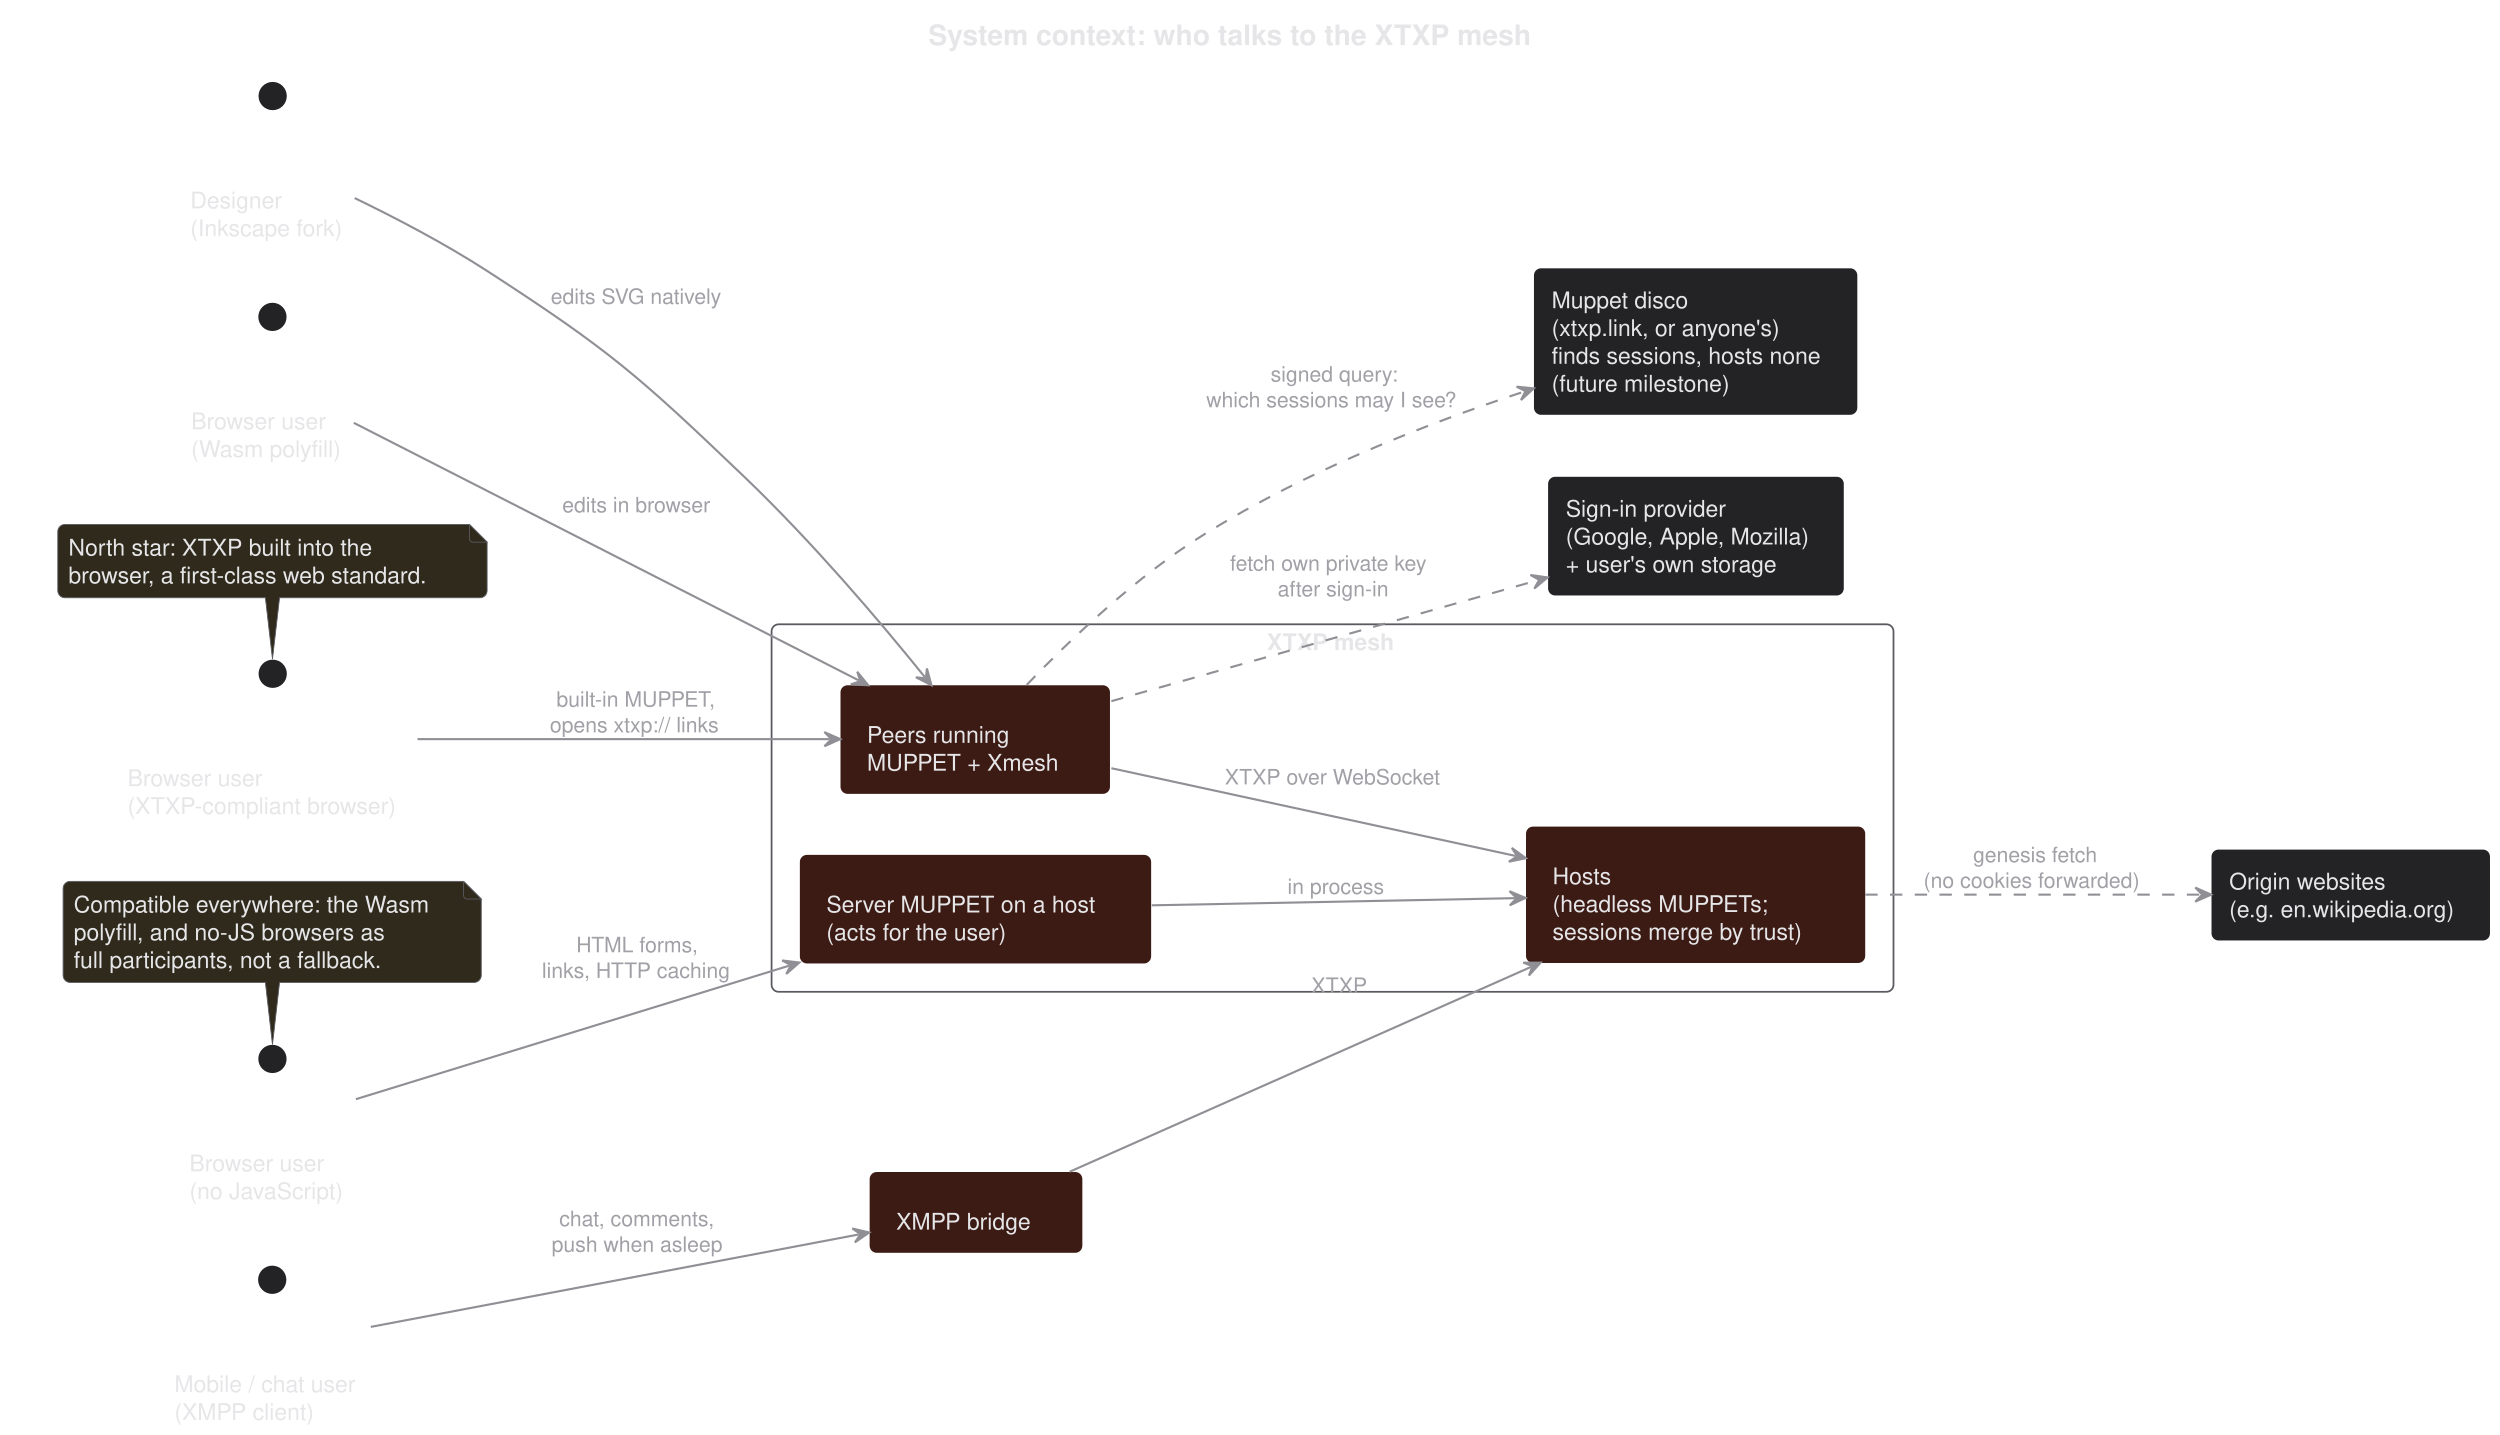
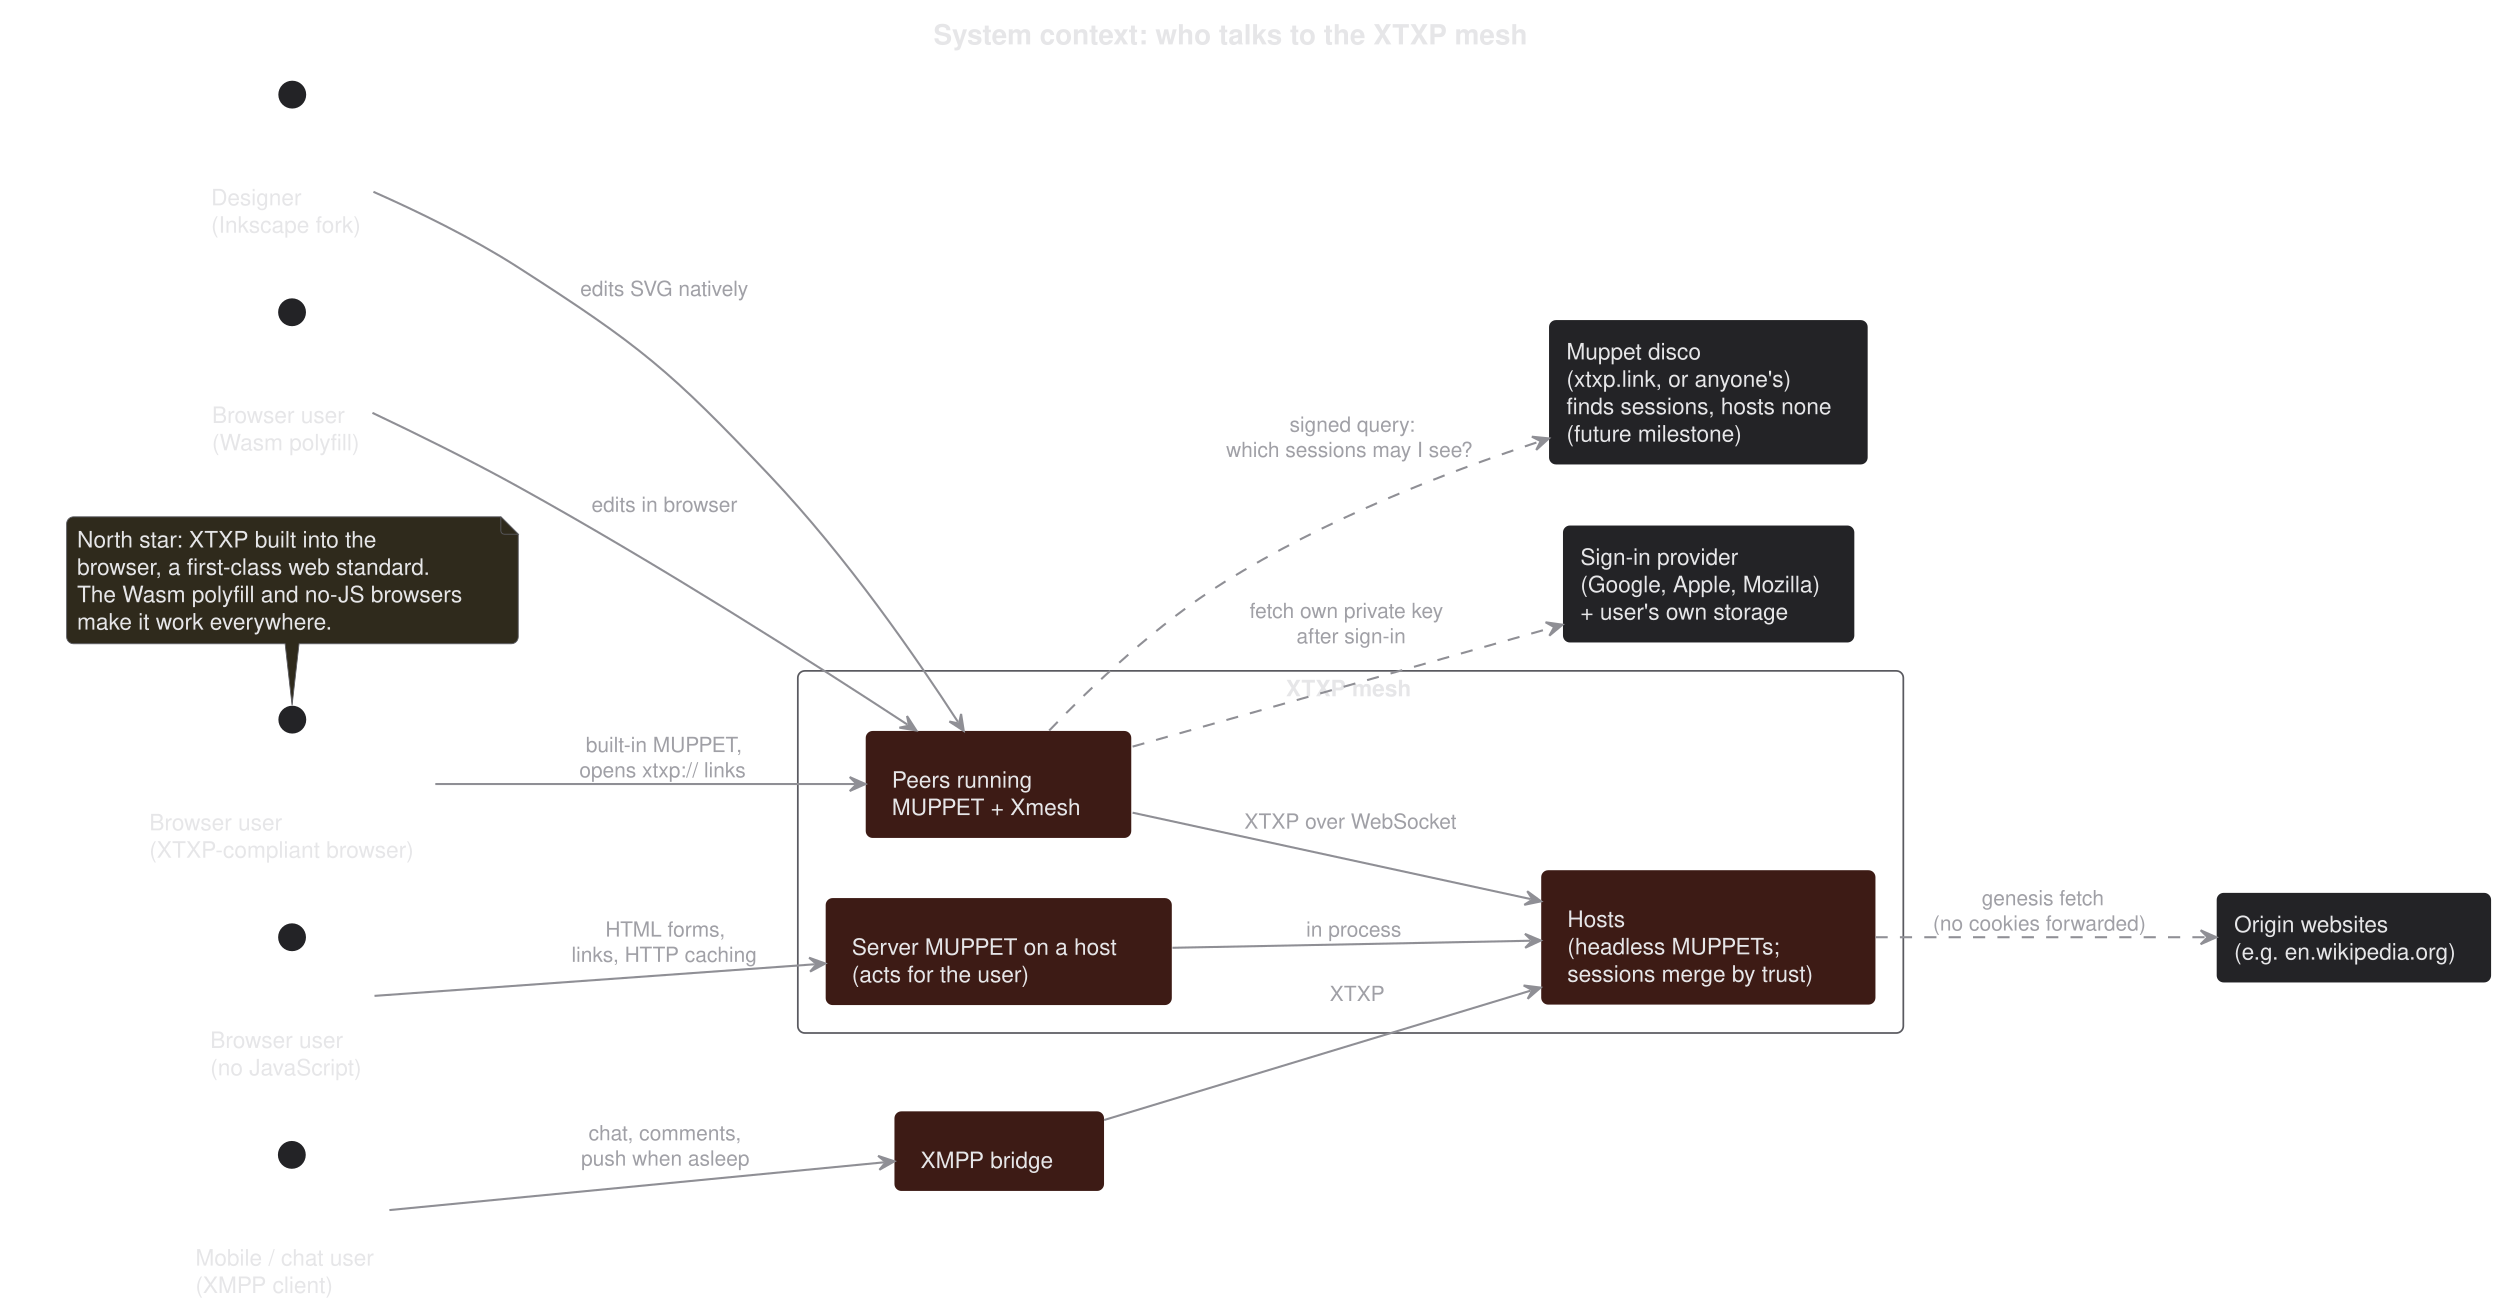
- <svg xmlns="http://www.w3.org/2000/svg" contentStyleType="text/css" data-diagram-type="DESCRIPTION" height="812px" preserveAspectRatio="none" style="width:1415px;height:812px;" version="1.1" viewBox="0 0 1415 812" width="1415px" zoomAndPan="magnify">
+ <svg xmlns="http://www.w3.org/2000/svg" contentStyleType="text/css" data-diagram-type="DESCRIPTION" height="751px" preserveAspectRatio="none" style="width:1436px;height:751px;" version="1.1" viewBox="0 0 1436 751" width="1436px" zoomAndPan="magnify">
  <defs />
  <g>
    <g class="title" data-source-line="2">
-       <text fill="#E6E6E8" font-family="Helvetica" font-size="16" font-weight="bold" lengthAdjust="spacing" textLength="350.5" x="525.415" y="25.5">System context: who talks to the XTXP mesh</text>
+       <text fill="#E6E6E8" font-family="Helvetica" font-size="16" font-weight="bold" lengthAdjust="spacing" textLength="350.5" x="536.19" y="25.5">System context: who talks to the XTXP mesh</text>
    </g>
    <g class="cluster" data-entity="mesh" data-source-line="12" data-uid="ent0007" id="cluster_mesh">
-       <rect fill="none" height="208" rx="4" ry="4" style="stroke:#5A5A60;stroke-width:1;" width="635" x="436.72" y="353.359" />
-       <text fill="#E6E6E8" font-family="Helvetica" font-size="13" font-weight="bold" lengthAdjust="spacing" textLength="74.356" x="717.042" y="367.953">XTXP mesh</text>
+       <rect fill="none" height="208" rx="4" ry="4" style="stroke:#5A5A60;stroke-width:1;" width="635" x="458.27" y="385.359" />
+       <text fill="#E6E6E8" font-family="Helvetica" font-size="13" font-weight="bold" lengthAdjust="spacing" textLength="74.356" x="738.592" y="399.953">XTXP mesh</text>
    </g>
    <g class="entity" data-entity="peers" data-source-line="13" data-uid="ent0008" id="entity_peers">
-       <rect fill="#3D1B15" height="61.459" rx="4" ry="4" width="152.525" x="475.72" y="387.859" />
-       <rect fill="#3D1B15" height="10" width="15" x="608.245" y="392.859" />
-       <rect fill="#3D1B15" height="2" width="4" x="606.245" y="394.859" />
-       <rect fill="#3D1B15" height="2" width="4" x="606.245" y="398.859" />
-       <text fill="#E6E6E8" font-family="Helvetica" font-size="13" lengthAdjust="spacing" textLength="85.617" x="490.72" y="420.453">Peers running</text>
-       <text fill="#E6E6E8" font-family="Helvetica" font-size="13" lengthAdjust="spacing" textLength="112.525" x="490.72" y="436.183">MUPPET + Xmesh</text>
+       <rect fill="#3D1B15" height="61.459" rx="4" ry="4" width="152.525" x="497.27" y="419.859" />
+       <rect fill="#3D1B15" height="10" width="15" x="629.795" y="424.859" />
+       <rect fill="#3D1B15" height="2" width="4" x="627.795" y="426.859" />
+       <rect fill="#3D1B15" height="2" width="4" x="627.795" y="430.859" />
+       <text fill="#E6E6E8" font-family="Helvetica" font-size="13" lengthAdjust="spacing" textLength="85.617" x="512.27" y="452.453">Peers running</text>
+       <text fill="#E6E6E8" font-family="Helvetica" font-size="13" lengthAdjust="spacing" textLength="112.525" x="512.27" y="468.183">MUPPET + Xmesh</text>
    </g>
    <g class="entity" data-entity="hosts" data-source-line="14" data-uid="ent0009" id="entity_hosts">
-       <rect fill="#3D1B15" height="77.189" rx="4" ry="4" width="191.988" x="863.72" y="467.859" />
-       <rect fill="#3D1B15" height="10" width="15" x="1035.708" y="472.859" />
-       <rect fill="#3D1B15" height="2" width="4" x="1033.708" y="474.859" />
-       <rect fill="#3D1B15" height="2" width="4" x="1033.708" y="478.859" />
-       <text fill="#E6E6E8" font-family="Helvetica" font-size="13" lengthAdjust="spacing" textLength="35.433" x="878.72" y="500.453">Hosts</text>
-       <text fill="#E6E6E8" font-family="Helvetica" font-size="13" lengthAdjust="spacing" textLength="128.388" x="878.72" y="516.183">(headless MUPPETs;</text>
-       <text fill="#E6E6E8" font-family="Helvetica" font-size="13" lengthAdjust="spacing" textLength="151.988" x="878.72" y="531.912">sessions merge by trust)</text>
+       <rect fill="#3D1B15" height="77.189" rx="4" ry="4" width="191.988" x="885.27" y="499.859" />
+       <rect fill="#3D1B15" height="10" width="15" x="1057.258" y="504.859" />
+       <rect fill="#3D1B15" height="2" width="4" x="1055.258" y="506.859" />
+       <rect fill="#3D1B15" height="2" width="4" x="1055.258" y="510.859" />
+       <text fill="#E6E6E8" font-family="Helvetica" font-size="13" lengthAdjust="spacing" textLength="35.433" x="900.27" y="532.453">Hosts</text>
+       <text fill="#E6E6E8" font-family="Helvetica" font-size="13" lengthAdjust="spacing" textLength="128.388" x="900.27" y="548.183">(headless MUPPETs;</text>
+       <text fill="#E6E6E8" font-family="Helvetica" font-size="13" lengthAdjust="spacing" textLength="151.988" x="900.27" y="563.912">sessions merge by trust)</text>
    </g>
    <g class="entity" data-entity="server" data-source-line="15" data-uid="ent0010" id="entity_server">
-       <rect fill="#3D1B15" height="61.459" rx="4" ry="4" width="198.818" x="452.72" y="483.859" />
-       <rect fill="#3D1B15" height="10" width="15" x="631.538" y="488.859" />
-       <rect fill="#3D1B15" height="2" width="4" x="629.538" y="490.859" />
-       <rect fill="#3D1B15" height="2" width="4" x="629.538" y="494.859" />
-       <text fill="#E6E6E8" font-family="Helvetica" font-size="13" lengthAdjust="spacing" textLength="158.818" x="467.72" y="516.453">Server MUPPET on a host</text>
-       <text fill="#E6E6E8" font-family="Helvetica" font-size="13" lengthAdjust="spacing" textLength="110.335" x="467.72" y="532.183">(acts for the user)</text>
+       <rect fill="#3D1B15" height="61.459" rx="4" ry="4" width="198.818" x="474.27" y="515.859" />
+       <rect fill="#3D1B15" height="10" width="15" x="653.088" y="520.859" />
+       <rect fill="#3D1B15" height="2" width="4" x="651.088" y="522.859" />
+       <rect fill="#3D1B15" height="2" width="4" x="651.088" y="526.859" />
+       <text fill="#E6E6E8" font-family="Helvetica" font-size="13" lengthAdjust="spacing" textLength="158.818" x="489.27" y="548.453">Server MUPPET on a host</text>
+       <text fill="#E6E6E8" font-family="Helvetica" font-size="13" lengthAdjust="spacing" textLength="110.335" x="489.27" y="564.183">(acts for the user)</text>
    </g>
    <g class="entity" data-entity="designer" data-source-line="6" data-uid="ent0002" id="entity_designer">
-       <ellipse cx="154.325" cy="54.359" fill="#232326" rx="8" ry="8" />
-       <path d="M154.325,62.359 L154.325,89.359 M141.325,70.359 L167.325,70.359 M154.325,89.359 L141.325,104.359 M154.325,89.359 L167.325,104.359" fill="none" />
-       <text fill="#E6E6E8" font-family="Helvetica" font-size="13" lengthAdjust="spacing" textLength="55.098" x="107.72" y="117.953">Designer</text>
-       <text fill="#E6E6E8" font-family="Helvetica" font-size="13" lengthAdjust="spacing" textLength="93.209" x="107.72" y="133.683">(Inkscape fork)</text>
+       <ellipse cx="167.875" cy="54.359" fill="#232326" rx="8" ry="8" />
+       <path d="M167.875,62.359 L167.875,89.359 M154.875,70.359 L180.875,70.359 M167.875,89.359 L154.875,104.359 M167.875,89.359 L180.875,104.359" fill="none" />
+       <text fill="#E6E6E8" font-family="Helvetica" font-size="13" lengthAdjust="spacing" textLength="55.098" x="121.27" y="117.953">Designer</text>
+       <text fill="#E6E6E8" font-family="Helvetica" font-size="13" lengthAdjust="spacing" textLength="93.209" x="121.27" y="133.683">(Inkscape fork)</text>
    </g>
    <g class="entity" data-entity="wasm" data-source-line="7" data-uid="ent0003" id="entity_wasm">
-       <ellipse cx="154.202" cy="179.359" fill="#232326" rx="8" ry="8" />
-       <path d="M154.202,187.359 L154.202,214.359 M141.202,195.359 L167.202,195.359 M154.202,214.359 L141.202,229.359 M154.202,214.359 L167.202,229.359" fill="none" />
-       <text fill="#E6E6E8" font-family="Helvetica" font-size="13" lengthAdjust="spacing" textLength="81.847" x="108.22" y="242.953">Browser user</text>
-       <text fill="#E6E6E8" font-family="Helvetica" font-size="13" lengthAdjust="spacing" textLength="91.965" x="108.22" y="258.683">(Wasm polyfill)</text>
+       <ellipse cx="167.752" cy="179.359" fill="#232326" rx="8" ry="8" />
+       <path d="M167.752,187.359 L167.752,214.359 M154.752,195.359 L180.752,195.359 M167.752,214.359 L154.752,229.359 M167.752,214.359 L180.752,229.359" fill="none" />
+       <text fill="#E6E6E8" font-family="Helvetica" font-size="13" lengthAdjust="spacing" textLength="81.847" x="121.77" y="242.953">Browser user</text>
+       <text fill="#E6E6E8" font-family="Helvetica" font-size="13" lengthAdjust="spacing" textLength="91.965" x="121.77" y="258.683">(Wasm polyfill)</text>
    </g>
    <g class="entity" data-entity="native" data-source-line="8" data-uid="ent0004" id="entity_native">
-       <ellipse cx="154.356" cy="381.359" fill="#232326" rx="8" ry="8" />
-       <path d="M154.356,389.359 L154.356,416.359 M141.356,397.359 L167.356,397.359 M154.356,416.359 L141.356,431.359 M154.356,416.359 L167.356,431.359" fill="none" />
-       <text fill="#E6E6E8" font-family="Helvetica" font-size="13" lengthAdjust="spacing" textLength="81.847" x="72.22" y="444.953">Browser user</text>
-       <text fill="#E6E6E8" font-family="Helvetica" font-size="13" lengthAdjust="spacing" textLength="164.271" x="72.22" y="460.683">(XTXP-compliant browser)</text>
+       <ellipse cx="167.905" cy="413.359" fill="#232326" rx="8" ry="8" />
+       <path d="M167.905,421.359 L167.905,448.359 M154.905,429.359 L180.905,429.359 M167.905,448.359 L154.905,463.359 M167.905,448.359 L180.905,463.359" fill="none" />
+       <text fill="#E6E6E8" font-family="Helvetica" font-size="13" lengthAdjust="spacing" textLength="81.847" x="85.77" y="476.953">Browser user</text>
+       <text fill="#E6E6E8" font-family="Helvetica" font-size="13" lengthAdjust="spacing" textLength="164.271" x="85.77" y="492.683">(XTXP-compliant browser)</text>
    </g>
    <g class="entity" data-entity="nojs" data-source-line="9" data-uid="ent0005" id="entity_nojs">
-       <ellipse cx="154.202" cy="599.359" fill="#232326" rx="8" ry="8" />
-       <path d="M154.202,607.359 L154.202,634.359 M141.202,615.359 L167.202,615.359 M154.202,634.359 L141.202,649.359 M154.202,634.359 L167.202,649.359" fill="none" />
-       <text fill="#E6E6E8" font-family="Helvetica" font-size="13" lengthAdjust="spacing" textLength="81.847" x="107.22" y="662.953">Browser user</text>
-       <text fill="#E6E6E8" font-family="Helvetica" font-size="13" lengthAdjust="spacing" textLength="93.964" x="107.22" y="678.683">(no JavaScript)</text>
+       <ellipse cx="167.752" cy="538.359" fill="#232326" rx="8" ry="8" />
+       <path d="M167.752,546.359 L167.752,573.359 M154.752,554.359 L180.752,554.359 M167.752,573.359 L154.752,588.359 M167.752,573.359 L180.752,588.359" fill="none" />
+       <text fill="#E6E6E8" font-family="Helvetica" font-size="13" lengthAdjust="spacing" textLength="81.847" x="120.77" y="601.953">Browser user</text>
+       <text fill="#E6E6E8" font-family="Helvetica" font-size="13" lengthAdjust="spacing" textLength="93.964" x="120.77" y="617.683">(no JavaScript)</text>
    </g>
    <g class="entity" data-entity="mobile" data-source-line="10" data-uid="ent0006" id="entity_mobile">
-       <ellipse cx="154.078" cy="724.359" fill="#232326" rx="8" ry="8" />
-       <path d="M154.078,732.359 L154.078,759.359 M141.078,740.359 L167.078,740.359 M154.078,759.359 L141.078,774.359 M154.078,759.359 L167.078,774.359" fill="none" />
-       <text fill="#E6E6E8" font-family="Helvetica" font-size="13" lengthAdjust="spacing" textLength="110.716" x="98.72" y="787.953">Mobile / chat user</text>
-       <text fill="#E6E6E8" font-family="Helvetica" font-size="13" lengthAdjust="spacing" textLength="83.592" x="98.72" y="803.683">(XMPP client)</text>
+       <ellipse cx="167.628" cy="663.359" fill="#232326" rx="8" ry="8" />
+       <path d="M167.628,671.359 L167.628,698.359 M154.628,679.359 L180.628,679.359 M167.628,698.359 L154.628,713.359 M167.628,698.359 L180.628,713.359" fill="none" />
+       <text fill="#E6E6E8" font-family="Helvetica" font-size="13" lengthAdjust="spacing" textLength="110.716" x="112.27" y="726.953">Mobile / chat user</text>
+       <text fill="#E6E6E8" font-family="Helvetica" font-size="13" lengthAdjust="spacing" textLength="83.592" x="112.27" y="742.683">(XMPP client)</text>
    </g>
    <g class="entity" data-entity="disco" data-source-line="18" data-uid="ent0011" id="entity_disco">
-       <rect fill="#232326" height="82.918" rx="4" ry="4" width="183.02" x="868.22" y="151.859" />
-       <text fill="#E6E6E8" font-family="Helvetica" font-size="13" lengthAdjust="spacing" textLength="84.03" x="878.22" y="174.453">Muppet disco</text>
-       <text fill="#E6E6E8" font-family="Helvetica" font-size="13" lengthAdjust="spacing" textLength="140.594" x="878.22" y="190.183">(xtxp.link, or anyone's)</text>
-       <text fill="#E6E6E8" font-family="Helvetica" font-size="13" lengthAdjust="spacing" textLength="163.02" x="878.22" y="205.912">finds sessions, hosts none</text>
-       <text fill="#E6E6E8" font-family="Helvetica" font-size="13" lengthAdjust="spacing" textLength="109.484" x="878.22" y="221.642">(future milestone)</text>
+       <rect fill="#232326" height="82.918" rx="4" ry="4" width="183.02" x="889.77" y="183.859" />
+       <text fill="#E6E6E8" font-family="Helvetica" font-size="13" lengthAdjust="spacing" textLength="84.03" x="899.77" y="206.453">Muppet disco</text>
+       <text fill="#E6E6E8" font-family="Helvetica" font-size="13" lengthAdjust="spacing" textLength="140.594" x="899.77" y="222.183">(xtxp.link, or anyone's)</text>
+       <text fill="#E6E6E8" font-family="Helvetica" font-size="13" lengthAdjust="spacing" textLength="163.02" x="899.77" y="237.912">finds sessions, hosts none</text>
+       <text fill="#E6E6E8" font-family="Helvetica" font-size="13" lengthAdjust="spacing" textLength="109.484" x="899.77" y="253.642">(future milestone)</text>
    </g>
    <g class="entity" data-entity="bridge" data-source-line="19" data-uid="ent0012" id="entity_bridge">
-       <rect fill="#3D1B15" height="45.73" rx="4" ry="4" width="120.387" x="492.22" y="663.359" />
-       <rect fill="#3D1B15" height="10" width="15" x="592.607" y="668.359" />
-       <rect fill="#3D1B15" height="2" width="4" x="590.607" y="670.359" />
-       <rect fill="#3D1B15" height="2" width="4" x="590.607" y="674.359" />
-       <text fill="#E6E6E8" font-family="Helvetica" font-size="13" lengthAdjust="spacing" textLength="80.387" x="507.22" y="695.953">XMPP bridge</text>
+       <rect fill="#3D1B15" height="45.73" rx="4" ry="4" width="120.387" x="513.77" y="638.359" />
+       <rect fill="#3D1B15" height="10" width="15" x="614.157" y="643.359" />
+       <rect fill="#3D1B15" height="2" width="4" x="612.157" y="645.359" />
+       <rect fill="#3D1B15" height="2" width="4" x="612.157" y="649.359" />
+       <text fill="#E6E6E8" font-family="Helvetica" font-size="13" lengthAdjust="spacing" textLength="80.387" x="528.77" y="670.953">XMPP bridge</text>
    </g>
    <g class="entity" data-entity="origin" data-source-line="20" data-uid="ent0013" id="entity_origin">
-       <rect fill="#232326" height="51.459" rx="4" ry="4" width="157.611" x="1251.72" y="480.859" />
-       <text fill="#E6E6E8" font-family="Helvetica" font-size="13" lengthAdjust="spacing" textLength="95.323" x="1261.72" y="503.453">Origin websites</text>
-       <text fill="#E6E6E8" font-family="Helvetica" font-size="13" lengthAdjust="spacing" textLength="137.611" x="1261.72" y="519.183">(e.g. en.wikipedia.org)</text>
+       <rect fill="#232326" height="51.459" rx="4" ry="4" width="157.611" x="1273.27" y="512.859" />
+       <text fill="#E6E6E8" font-family="Helvetica" font-size="13" lengthAdjust="spacing" textLength="95.323" x="1283.27" y="535.453">Origin websites</text>
+       <text fill="#E6E6E8" font-family="Helvetica" font-size="13" lengthAdjust="spacing" textLength="137.611" x="1283.27" y="551.183">(e.g. en.wikipedia.org)</text>
    </g>
    <g class="entity" data-entity="sso" data-source-line="21" data-uid="ent0014" id="entity_sso">
-       <rect fill="#232326" height="67.189" rx="4" ry="4" width="167.355" x="876.22" y="269.859" />
-       <text fill="#E6E6E8" font-family="Helvetica" font-size="13" lengthAdjust="spacing" textLength="99.144" x="886.22" y="292.453">Sign-in provider</text>
-       <text fill="#E6E6E8" font-family="Helvetica" font-size="13" lengthAdjust="spacing" textLength="147.355" x="886.22" y="308.183">(Google, Apple, Mozilla)</text>
-       <text fill="#E6E6E8" font-family="Helvetica" font-size="13" lengthAdjust="spacing" textLength="130.121" x="886.22" y="323.912">+ user's own storage</text>
+       <rect fill="#232326" height="67.189" rx="4" ry="4" width="167.355" x="897.77" y="301.859" />
+       <text fill="#E6E6E8" font-family="Helvetica" font-size="13" lengthAdjust="spacing" textLength="99.144" x="907.77" y="324.453">Sign-in provider</text>
+       <text fill="#E6E6E8" font-family="Helvetica" font-size="13" lengthAdjust="spacing" textLength="147.355" x="907.77" y="340.183">(Google, Apple, Mozilla)</text>
+       <text fill="#E6E6E8" font-family="Helvetica" font-size="13" lengthAdjust="spacing" textLength="130.121" x="907.77" y="355.912">+ user's own storage</text>
    </g>
    <g class="entity" data-entity="GMN30" data-source-line="42" data-uid="ent0031" id="entity_GMN30">
-       <path d="M32.72,300.859 L32.72,334.318 A4,4 0 0 0 36.72,338.318 L150.22,338.318 L154.22,372.989 L158.22,338.318 L271.691,338.318 A4,4 0 0 0 275.691,334.318 L275.691,306.859 L265.691,296.859 L36.72,296.859 A4,4 0 0 0 32.72,300.859" fill="#2F2A1C" style="stroke:#5A5A60;stroke-width:0.5;" />
-       <path d="M265.691,296.859 L265.691,304.859 A2,2 0 0 0 267.691,306.859 L275.691,306.859 L265.691,296.859" fill="#2F2A1C" style="stroke:#5A5A60;stroke-width:0.5;" />
-       <text fill="#E6E6E8" font-family="Helvetica" font-size="13" lengthAdjust="spacing" textLength="182.781" x="38.72" y="314.453">North star: XTXP built into the</text>
-       <text fill="#E6E6E8" font-family="Helvetica" font-size="13" lengthAdjust="spacing" textLength="221.971" x="38.72" y="330.183">browser, a first-class web standard.</text>
-     </g>
-     <g class="entity" data-entity="GMN33" data-source-line="47" data-uid="ent0034" id="entity_GMN33">
-       <path d="M35.72,502.859 L35.72,552.048 A4,4 0 0 0 39.72,556.048 L150.22,556.048 L154.22,591.229 L158.22,556.048 L268.382,556.048 A4,4 0 0 0 272.382,552.048 L272.382,508.859 L262.382,498.859 L39.72,498.859 A4,4 0 0 0 35.72,502.859" fill="#2F2A1C" style="stroke:#5A5A60;stroke-width:0.5;" />
-       <path d="M262.382,498.859 L262.382,506.859 A2,2 0 0 0 264.382,508.859 L272.382,508.859 L262.382,498.859" fill="#2F2A1C" style="stroke:#5A5A60;stroke-width:0.5;" />
-       <text fill="#E6E6E8" font-family="Helvetica" font-size="13" lengthAdjust="spacing" textLength="215.662" x="41.72" y="516.453">Compatible everywhere: the Wasm</text>
-       <text fill="#E6E6E8" font-family="Helvetica" font-size="13" lengthAdjust="spacing" textLength="190.639" x="41.72" y="532.183">polyfill, and no-JS browsers as</text>
-       <text fill="#E6E6E8" font-family="Helvetica" font-size="13" lengthAdjust="spacing" textLength="188.354" x="41.72" y="547.912">full participants, not a fallback.</text>
+       <path d="M38.27,300.859 L38.27,365.777 A4,4 0 0 0 42.27,369.777 L163.77,369.777 L167.77,405.109 L171.77,369.777 L293.675,369.777 A4,4 0 0 0 297.675,365.777 L297.675,306.859 L287.675,296.859 L42.27,296.859 A4,4 0 0 0 38.27,300.859" fill="#2F2A1C" style="stroke:#5A5A60;stroke-width:0.5;" />
+       <path d="M287.675,296.859 L287.675,304.859 A2,2 0 0 0 289.675,306.859 L297.675,306.859 L287.675,296.859" fill="#2F2A1C" style="stroke:#5A5A60;stroke-width:0.5;" />
+       <text fill="#E6E6E8" font-family="Helvetica" font-size="13" lengthAdjust="spacing" textLength="182.781" x="44.27" y="314.453">North star: XTXP built into the</text>
+       <text fill="#E6E6E8" font-family="Helvetica" font-size="13" lengthAdjust="spacing" textLength="221.971" x="44.27" y="330.183">browser, a first-class web standard.</text>
+       <text fill="#E6E6E8" font-family="Helvetica" font-size="13" lengthAdjust="spacing" textLength="238.405" x="44.27" y="345.912">The Wasm polyfill and no-JS browsers</text>
+       <text fill="#E6E6E8" font-family="Helvetica" font-size="13" lengthAdjust="spacing" textLength="159.022" x="44.27" y="361.642">make it work everywhere.</text>
    </g>
    <g class="link" data-entity-1="designer" data-entity-2="peers" data-source-line="23" data-uid="lnk15" id="link_designer_peers">
-       <path d="M200.77,112.119 C223.84,123.299 251.93,137.939 275.72,153.359 C344.98,198.239 361.08,212.319 420.72,269.359 C460.73,307.629 498.261,352.021 523.411,383.171" fill="none" id="designer-to-peers" style="stroke:#8F8F95;stroke-width:1.2;" />
-       <polygon fill="#8F8F95" points="527.18,387.839,524.639,378.324,524.039,383.949,518.414,383.35,527.18,387.839" style="stroke:#8F8F95;stroke-width:1.2;" />
-       <text fill="#A0A0A6" font-family="Helvetica" font-size="12" lengthAdjust="spacing" textLength="103.242" x="311.72" y="171.984">edits SVG natively</text>
+       <path d="M214.5,110.179 C239.71,121.339 271.1,136.569 297.27,153.359 C367.67,198.529 384.8,212.579 442.27,273.359 C486.86,320.519 526.517,378.065 550.317,414.784" fill="none" id="designer-to-peers" style="stroke:#8F8F95;stroke-width:1.2;" />
+       <polygon fill="#8F8F95" points="553.58,419.819,552.042,410.091,550.861,415.624,545.328,414.443,553.58,419.819" style="stroke:#8F8F95;stroke-width:1.2;" />
+       <text fill="#A0A0A6" font-family="Helvetica" font-size="12" lengthAdjust="spacing" textLength="103.242" x="333.27" y="169.984">edits SVG natively</text>
    </g>
    <g class="link" data-entity-1="wasm" data-entity-2="peers" data-source-line="24" data-uid="lnk16" id="link_wasm_peers">
-       <path d="M200.26,239.339 C271.82,275.839 406.195,344.383 486.065,385.123" fill="none" id="wasm-to-peers" style="stroke:#8F8F95;stroke-width:1.2;" />
-       <polygon fill="#8F8F95" points="491.41,387.849,485.21,380.197,486.956,385.577,481.575,387.323,491.41,387.849" style="stroke:#8F8F95;stroke-width:1.2;" />
-       <text fill="#A0A0A6" font-family="Helvetica" font-size="12" lengthAdjust="spacing" textLength="90.984" x="318.22" y="289.984">edits in browser</text>
+       <path d="M213.93,237.149 C238.82,248.939 270.1,264.319 297.27,279.359 C379.76,325.029 467.23,380.863 521.31,416.273" fill="none" id="wasm-to-peers" style="stroke:#8F8F95;stroke-width:1.2;" />
+       <polygon fill="#8F8F95" points="526.33,419.559,520.992,411.283,522.147,416.82,516.609,417.976,526.33,419.559" style="stroke:#8F8F95;stroke-width:1.2;" />
+       <text fill="#A0A0A6" font-family="Helvetica" font-size="12" lengthAdjust="spacing" textLength="90.984" x="339.77" y="293.984">edits in browser</text>
    </g>
    <g class="link" data-entity-1="native" data-entity-2="peers" data-source-line="25" data-uid="lnk17" id="link_native_peers">
-       <path d="M236.32,418.359 C306.46,418.359 401.11,418.359 469.61,418.359" fill="none" id="native-to-peers" style="stroke:#8F8F95;stroke-width:1.2;" />
-       <polygon fill="#8F8F95" points="475.61,418.359,466.61,414.359,470.61,418.359,466.61,422.359,475.61,418.359" style="stroke:#8F8F95;stroke-width:1.2;" />
-       <text fill="#A0A0A6" font-family="Helvetica" font-size="12" lengthAdjust="spacing" textLength="96.586" x="314.935" y="399.984">built-in MUPPET,</text>
-       <text fill="#A0A0A6" font-family="Helvetica" font-size="12" lengthAdjust="spacing" textLength="104.016" x="311.22" y="414.504">opens xtxp:// links</text>
+       <path d="M250.04,450.359 C322.16,450.359 420.71,450.359 491.09,450.359" fill="none" id="native-to-peers" style="stroke:#8F8F95;stroke-width:1.2;" />
+       <polygon fill="#8F8F95" points="497.09,450.359,488.09,446.359,492.09,450.359,488.09,454.359,497.09,450.359" style="stroke:#8F8F95;stroke-width:1.2;" />
+       <text fill="#A0A0A6" font-family="Helvetica" font-size="12" lengthAdjust="spacing" textLength="96.586" x="336.485" y="431.984">built-in MUPPET,</text>
+       <text fill="#A0A0A6" font-family="Helvetica" font-size="12" lengthAdjust="spacing" textLength="104.016" x="332.77" y="446.504">opens xtxp:// links</text>
    </g>
    <g class="link" data-entity-1="nojs" data-entity-2="server" data-source-line="26" data-uid="lnk18" id="link_nojs_server">
-       <path d="M201.42,622.129 C262.63,603.269 366.476,571.276 446.716,546.556" fill="none" id="nojs-to-server" style="stroke:#8F8F95;stroke-width:1.2;" />
-       <polygon fill="#8F8F95" points="452.45,544.789,442.671,543.616,447.672,546.261,445.027,551.262,452.45,544.789" style="stroke:#8F8F95;stroke-width:1.2;" />
-       <text fill="#A0A0A6" font-family="Helvetica" font-size="12" lengthAdjust="spacing" textLength="74.121" x="326.161" y="538.984">HTML forms,</text>
-       <text fill="#A0A0A6" font-family="Helvetica" font-size="12" lengthAdjust="spacing" textLength="113.004" x="306.72" y="553.504">links, HTTP caching</text>
+       <path d="M215.11,572.029 C277.91,567.529 385.655,559.789 468.045,553.879" fill="none" id="nojs-to-server" style="stroke:#8F8F95;stroke-width:1.2;" />
+       <polygon fill="#8F8F95" points="474.03,553.449,464.767,550.104,469.043,553.807,465.339,558.083,474.03,553.449" style="stroke:#8F8F95;stroke-width:1.2;" />
+       <text fill="#A0A0A6" font-family="Helvetica" font-size="12" lengthAdjust="spacing" textLength="74.121" x="347.711" y="537.984">HTML forms,</text>
+       <text fill="#A0A0A6" font-family="Helvetica" font-size="12" lengthAdjust="spacing" textLength="113.004" x="328.27" y="552.504">links, HTTP caching</text>
    </g>
    <g class="link" data-entity-1="mobile" data-entity-2="bridge" data-source-line="27" data-uid="lnk19" id="link_mobile_bridge">
-       <path d="M209.87,751.009 C283.92,736.989 409.725,713.156 486.085,698.696" fill="none" id="mobile-to-bridge" style="stroke:#8F8F95;stroke-width:1.2;" />
-       <polygon fill="#8F8F95" points="491.98,697.579,482.393,695.324,487.067,698.51,483.881,703.184,491.98,697.579" style="stroke:#8F8F95;stroke-width:1.2;" />
-       <text fill="#A0A0A6" font-family="Helvetica" font-size="12" lengthAdjust="spacing" textLength="94.324" x="316.53" y="693.984">chat, comments,</text>
-       <text fill="#A0A0A6" font-family="Helvetica" font-size="12" lengthAdjust="spacing" textLength="102.943" x="312.22" y="708.504">push when asleep</text>
+       <path d="M223.67,695.059 C299.51,687.739 429.778,675.166 507.748,667.636" fill="none" id="mobile-to-bridge" style="stroke:#8F8F95;stroke-width:1.2;" />
+       <polygon fill="#8F8F95" points="513.72,667.059,504.377,663.943,508.743,667.54,505.146,671.906,513.72,667.059" style="stroke:#8F8F95;stroke-width:1.2;" />
+       <text fill="#A0A0A6" font-family="Helvetica" font-size="12" lengthAdjust="spacing" textLength="94.324" x="338.08" y="654.984">chat, comments,</text>
+       <text fill="#A0A0A6" font-family="Helvetica" font-size="12" lengthAdjust="spacing" textLength="102.943" x="333.77" y="669.504">push when asleep</text>
    </g>
    <g class="link" data-entity-1="server" data-entity-2="hosts" data-source-line="28" data-uid="lnk20" id="link_server_hosts">
-       <path d="M651.9,512.409 C716.25,511.139 793.791,509.618 857.451,508.358" fill="none" id="server-to-hosts" style="stroke:#8F8F95;stroke-width:1.2;" />
-       <polygon fill="#8F8F95" points="863.45,508.239,854.373,504.418,858.451,508.338,854.531,512.417,863.45,508.239" style="stroke:#8F8F95;stroke-width:1.2;" />
-       <text fill="#A0A0A6" font-family="Helvetica" font-size="12" lengthAdjust="spacing" textLength="58.951" x="728.72" y="505.984">in process</text>
+       <path d="M673.45,544.409 C737.8,543.139 815.341,541.618 879.001,540.358" fill="none" id="server-to-hosts" style="stroke:#8F8F95;stroke-width:1.2;" />
+       <polygon fill="#8F8F95" points="885,540.239,875.923,536.418,880.001,540.338,876.081,544.417,885,540.239" style="stroke:#8F8F95;stroke-width:1.2;" />
+       <text fill="#A0A0A6" font-family="Helvetica" font-size="12" lengthAdjust="spacing" textLength="58.951" x="750.27" y="537.984">in process</text>
    </g>
    <g class="link" data-entity-1="peers" data-entity-2="hosts" data-source-line="29" data-uid="lnk21" id="link_peers_hosts">
-       <path d="M629.02,434.809 C695.38,449.209 786.247,468.926 857.777,484.456" fill="none" id="peers-to-hosts" style="stroke:#8F8F95;stroke-width:1.2;" />
-       <polygon fill="#8F8F95" points="863.64,485.729,855.694,479.911,858.754,484.668,853.996,487.729,863.64,485.729" style="stroke:#8F8F95;stroke-width:1.2;" />
-       <text fill="#A0A0A6" font-family="Helvetica" font-size="12" lengthAdjust="spacing" textLength="129.41" x="693.22" y="443.984">XTXP over WebSocket</text>
+       <path d="M650.56,466.809 C716.93,481.209 807.787,500.926 879.327,516.457" fill="none" id="peers-to-hosts" style="stroke:#8F8F95;stroke-width:1.2;" />
+       <polygon fill="#8F8F95" points="885.19,517.729,877.243,511.911,880.304,516.669,875.546,519.729,885.19,517.729" style="stroke:#8F8F95;stroke-width:1.2;" />
+       <text fill="#A0A0A6" font-family="Helvetica" font-size="12" lengthAdjust="spacing" textLength="129.41" x="714.77" y="475.984">XTXP over WebSocket</text>
    </g>
    <g class="link" data-entity-1="bridge" data-entity-2="hosts" data-source-line="30" data-uid="lnk22" id="link_bridge_hosts">
-       <path d="M605.41,663.199 C672.78,633.289 785.506,583.254 866.496,547.294" fill="none" id="bridge-to-hosts" style="stroke:#8F8F95;stroke-width:1.2;" />
-       <polygon fill="#8F8F95" points="871.98,544.859,862.131,544.856,867.41,546.888,865.378,552.167,871.98,544.859" style="stroke:#8F8F95;stroke-width:1.2;" />
-       <text fill="#A0A0A6" font-family="Helvetica" font-size="12" lengthAdjust="spacing" textLength="31.781" x="742.22" y="561.984">XTXP</text>
+       <path d="M634.17,643.339 C700.05,623.359 801.538,592.571 879.208,569.011" fill="none" id="bridge-to-hosts" style="stroke:#8F8F95;stroke-width:1.2;" />
+       <polygon fill="#8F8F95" points="884.95,567.269,875.176,566.054,880.165,568.721,877.499,573.71,884.95,567.269" style="stroke:#8F8F95;stroke-width:1.2;" />
+       <text fill="#A0A0A6" font-family="Helvetica" font-size="12" lengthAdjust="spacing" textLength="31.781" x="763.77" y="574.984">XTXP</text>
    </g>
    <g class="link" data-entity-1="hosts" data-entity-2="origin" data-source-line="31" data-uid="lnk23" id="link_hosts_origin">
-       <path d="M1055.75,506.359 C1116.5,506.359 1188.33,506.359 1245.5,506.359" fill="none" id="hosts-to-origin" style="stroke:#8F8F95;stroke-width:1.2;stroke-dasharray:7,7;" />
-       <polygon fill="#8F8F95" points="1251.5,506.359,1242.5,502.359,1246.5,506.359,1242.5,510.359,1251.5,506.359" style="stroke:#8F8F95;stroke-width:1.2;" />
-       <text fill="#A0A0A6" font-family="Helvetica" font-size="12" lengthAdjust="spacing" textLength="76.705" x="1116.757" y="487.984">genesis fetch</text>
-       <text fill="#A0A0A6" font-family="Helvetica" font-size="12" lengthAdjust="spacing" textLength="132.779" x="1088.72" y="502.504">(no cookies forwarded)</text>
+       <path d="M1077.3,538.359 C1138.05,538.359 1209.88,538.359 1267.05,538.359" fill="none" id="hosts-to-origin" style="stroke:#8F8F95;stroke-width:1.2;stroke-dasharray:7,7;" />
+       <polygon fill="#8F8F95" points="1273.05,538.359,1264.05,534.359,1268.05,538.359,1264.05,542.359,1273.05,538.359" style="stroke:#8F8F95;stroke-width:1.2;" />
+       <text fill="#A0A0A6" font-family="Helvetica" font-size="12" lengthAdjust="spacing" textLength="76.705" x="1138.307" y="519.984">genesis fetch</text>
+       <text fill="#A0A0A6" font-family="Helvetica" font-size="12" lengthAdjust="spacing" textLength="132.779" x="1110.27" y="534.504">(no cookies forwarded)</text>
    </g>
    <g class="link" data-entity-1="peers" data-entity-2="sso" data-source-line="32" data-uid="lnk24" id="link_peers_sso">
-       <path d="M629.02,396.859 C699.28,376.939 797.798,348.996 870.198,328.466" fill="none" id="peers-to-sso" style="stroke:#8F8F95;stroke-width:1.2;stroke-dasharray:7,7;" />
-       <polygon fill="#8F8F95" points="875.97,326.829,866.22,325.436,871.16,328.193,868.403,333.133,875.97,326.829" style="stroke:#8F8F95;stroke-width:1.2;" />
-       <text fill="#A0A0A6" font-family="Helvetica" font-size="12" lengthAdjust="spacing" textLength="123.047" x="696.22" y="322.984">fetch own private key</text>
-       <text fill="#A0A0A6" font-family="Helvetica" font-size="12" lengthAdjust="spacing" textLength="69.199" x="723.144" y="337.504">after sign-in</text>
+       <path d="M650.56,428.859 C720.82,408.939 819.348,380.996 891.748,360.466" fill="none" id="peers-to-sso" style="stroke:#8F8F95;stroke-width:1.2;stroke-dasharray:7,7;" />
+       <polygon fill="#8F8F95" points="897.52,358.829,887.77,357.436,892.71,360.193,889.953,365.133,897.52,358.829" style="stroke:#8F8F95;stroke-width:1.2;" />
+       <text fill="#A0A0A6" font-family="Helvetica" font-size="12" lengthAdjust="spacing" textLength="123.047" x="717.77" y="354.984">fetch own private key</text>
+       <text fill="#A0A0A6" font-family="Helvetica" font-size="12" lengthAdjust="spacing" textLength="69.199" x="744.694" y="369.504">after sign-in</text>
    </g>
    <g class="link" data-entity-1="peers" data-entity-2="disco" data-source-line="33" data-uid="lnk25" id="link_peers_disco">
-       <path d="M581.12,387.629 C605.62,362.079 643.27,326.179 681.72,302.359 C739.93,266.299 806.394,240.255 862.474,221.695" fill="none" id="peers-to-disco" style="stroke:#8F8F95;stroke-width:1.2;stroke-dasharray:7,7;" />
-       <polygon fill="#8F8F95" points="868.17,219.809,858.369,218.84,863.423,221.38,860.883,226.435,868.17,219.809" style="stroke:#8F8F95;stroke-width:1.2;" />
-       <text fill="#A0A0A6" font-family="Helvetica" font-size="12" lengthAdjust="spacing" textLength="77.566" x="719.174" y="215.984">signed query:</text>
-       <text fill="#A0A0A6" font-family="Helvetica" font-size="12" lengthAdjust="spacing" textLength="150.475" x="682.72" y="230.504">which sessions may I see?</text>
+       <path d="M602.66,419.629 C627.16,394.079 664.82,358.179 703.27,334.359 C761.48,298.299 827.944,272.255 884.014,253.695" fill="none" id="peers-to-disco" style="stroke:#8F8F95;stroke-width:1.2;stroke-dasharray:7,7;" />
+       <polygon fill="#8F8F95" points="889.71,251.809,879.909,250.84,884.963,253.381,882.423,258.435,889.71,251.809" style="stroke:#8F8F95;stroke-width:1.2;" />
+       <text fill="#A0A0A6" font-family="Helvetica" font-size="12" lengthAdjust="spacing" textLength="77.566" x="740.724" y="247.984">signed query:</text>
+       <text fill="#A0A0A6" font-family="Helvetica" font-size="12" lengthAdjust="spacing" textLength="150.475" x="704.27" y="262.504">which sessions may I see?</text>
    </g>
  </g>
</svg>
